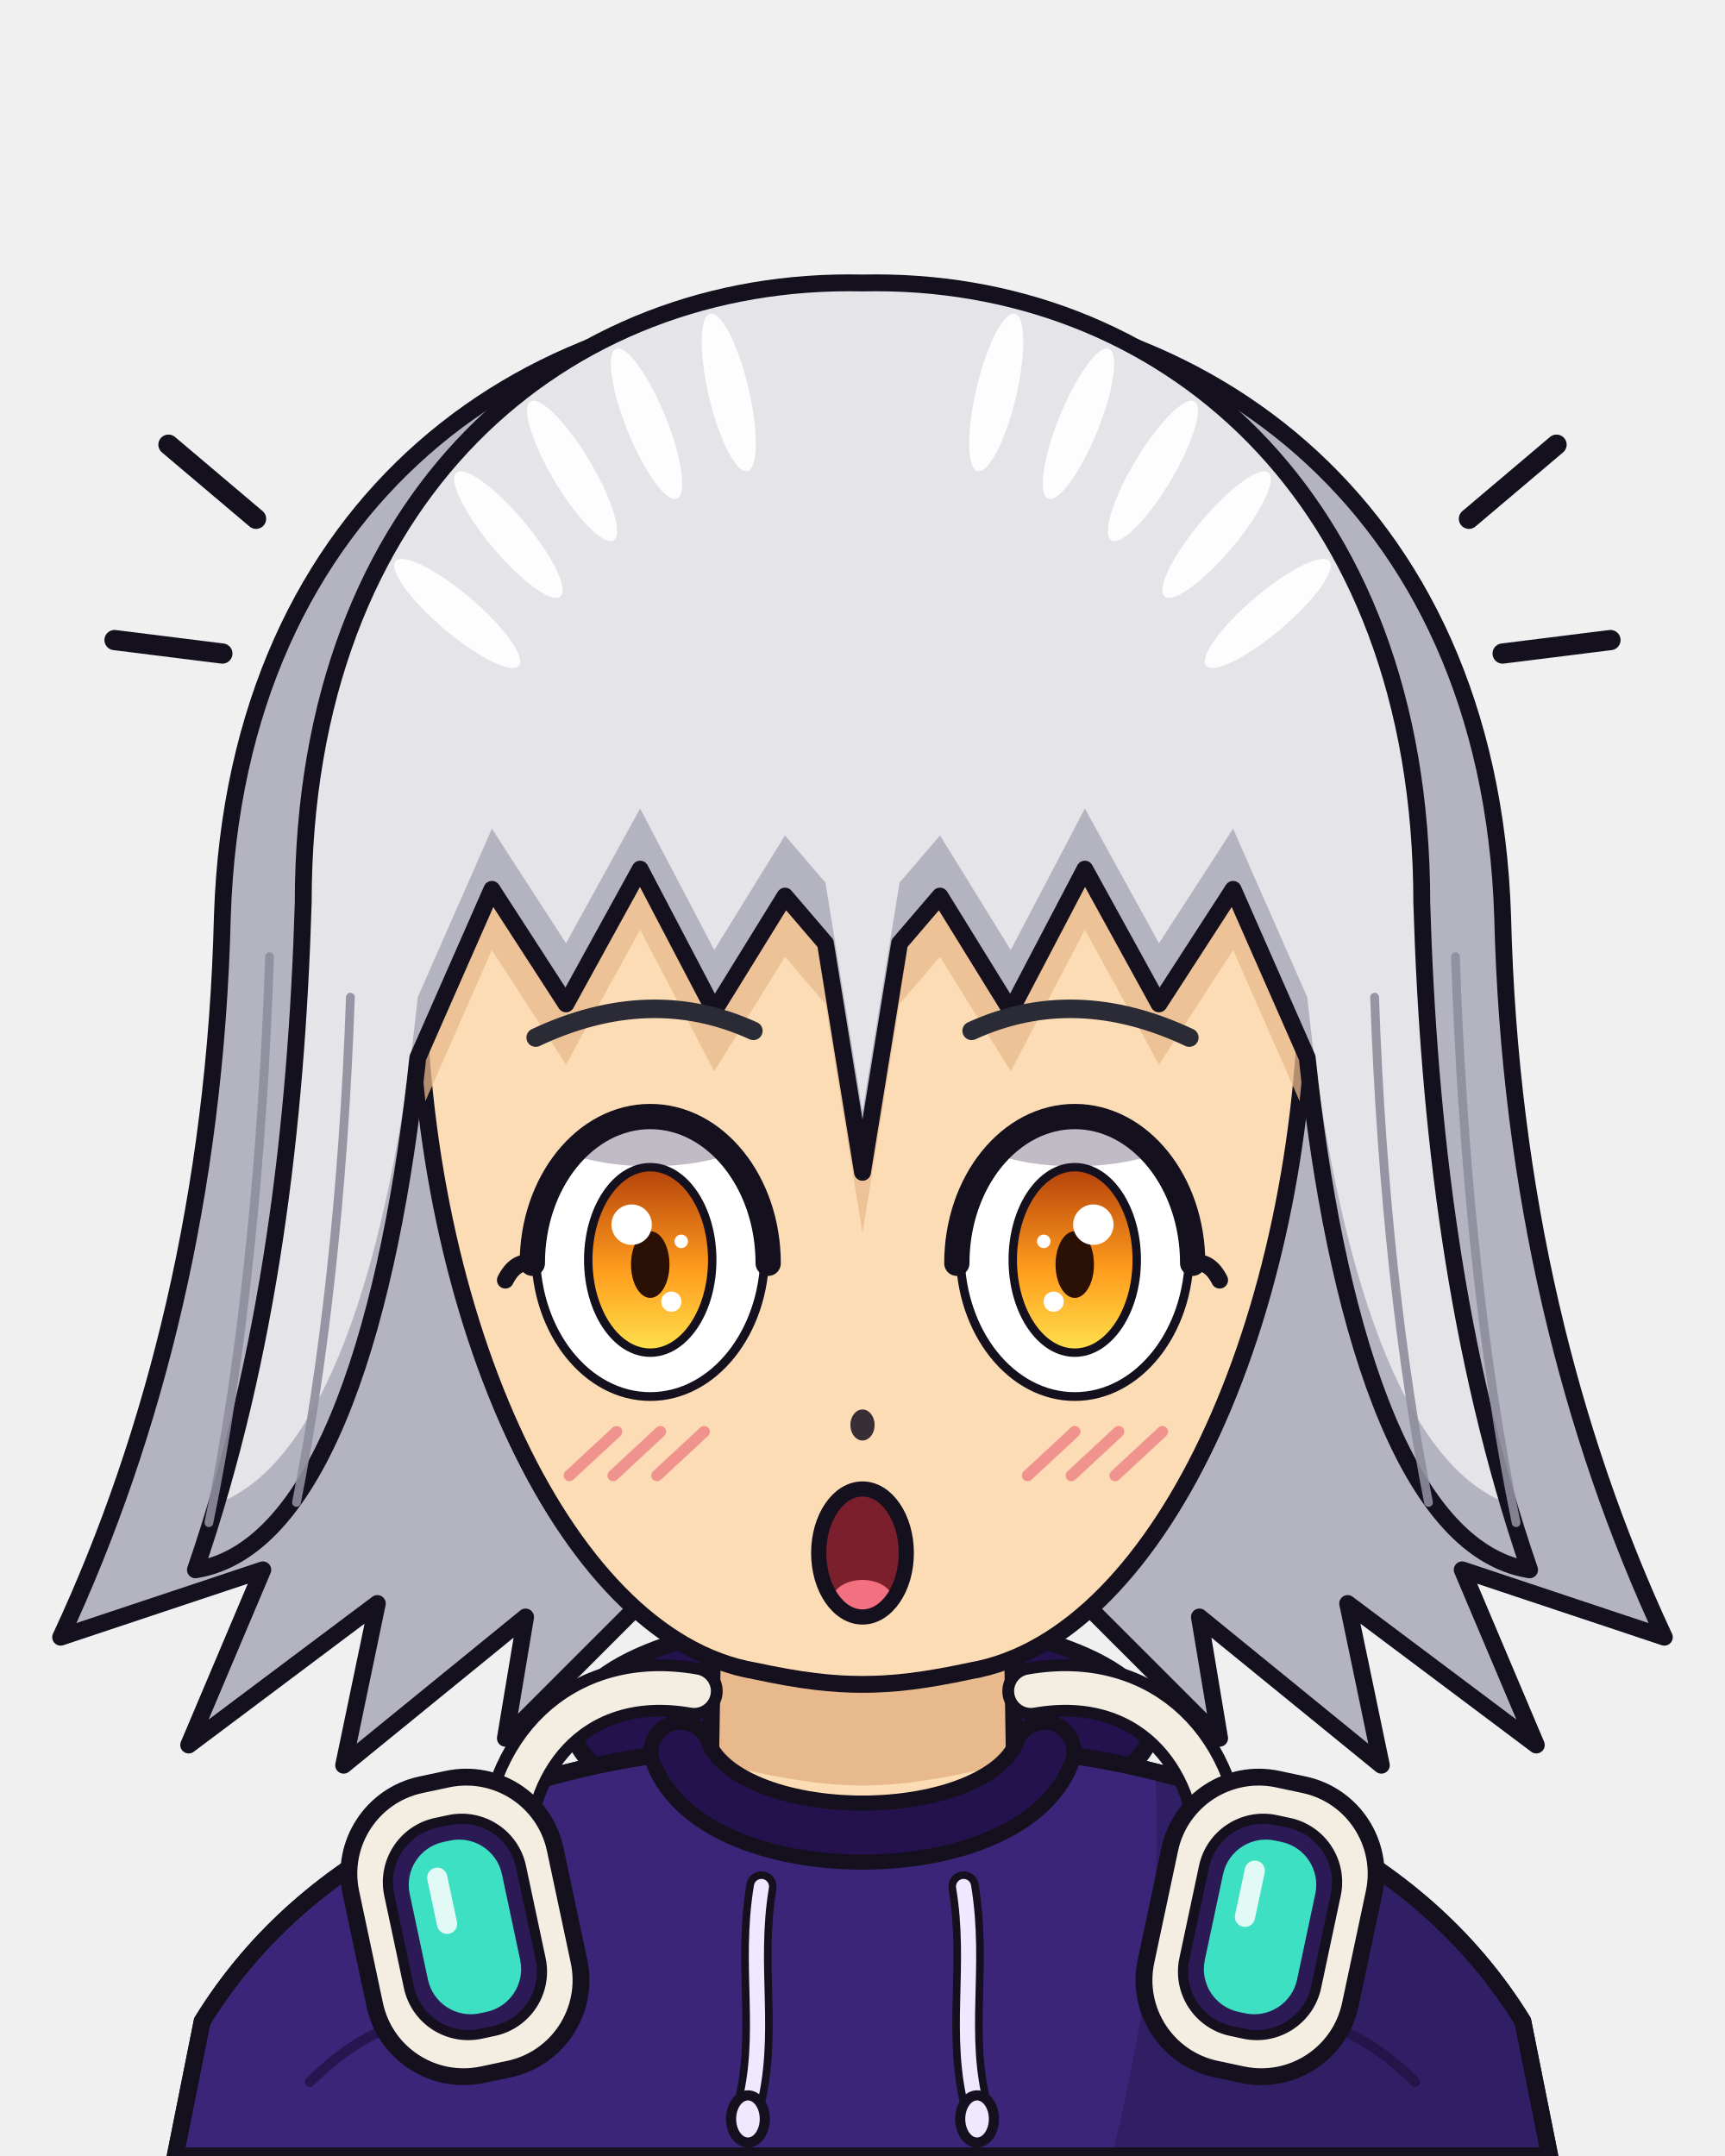
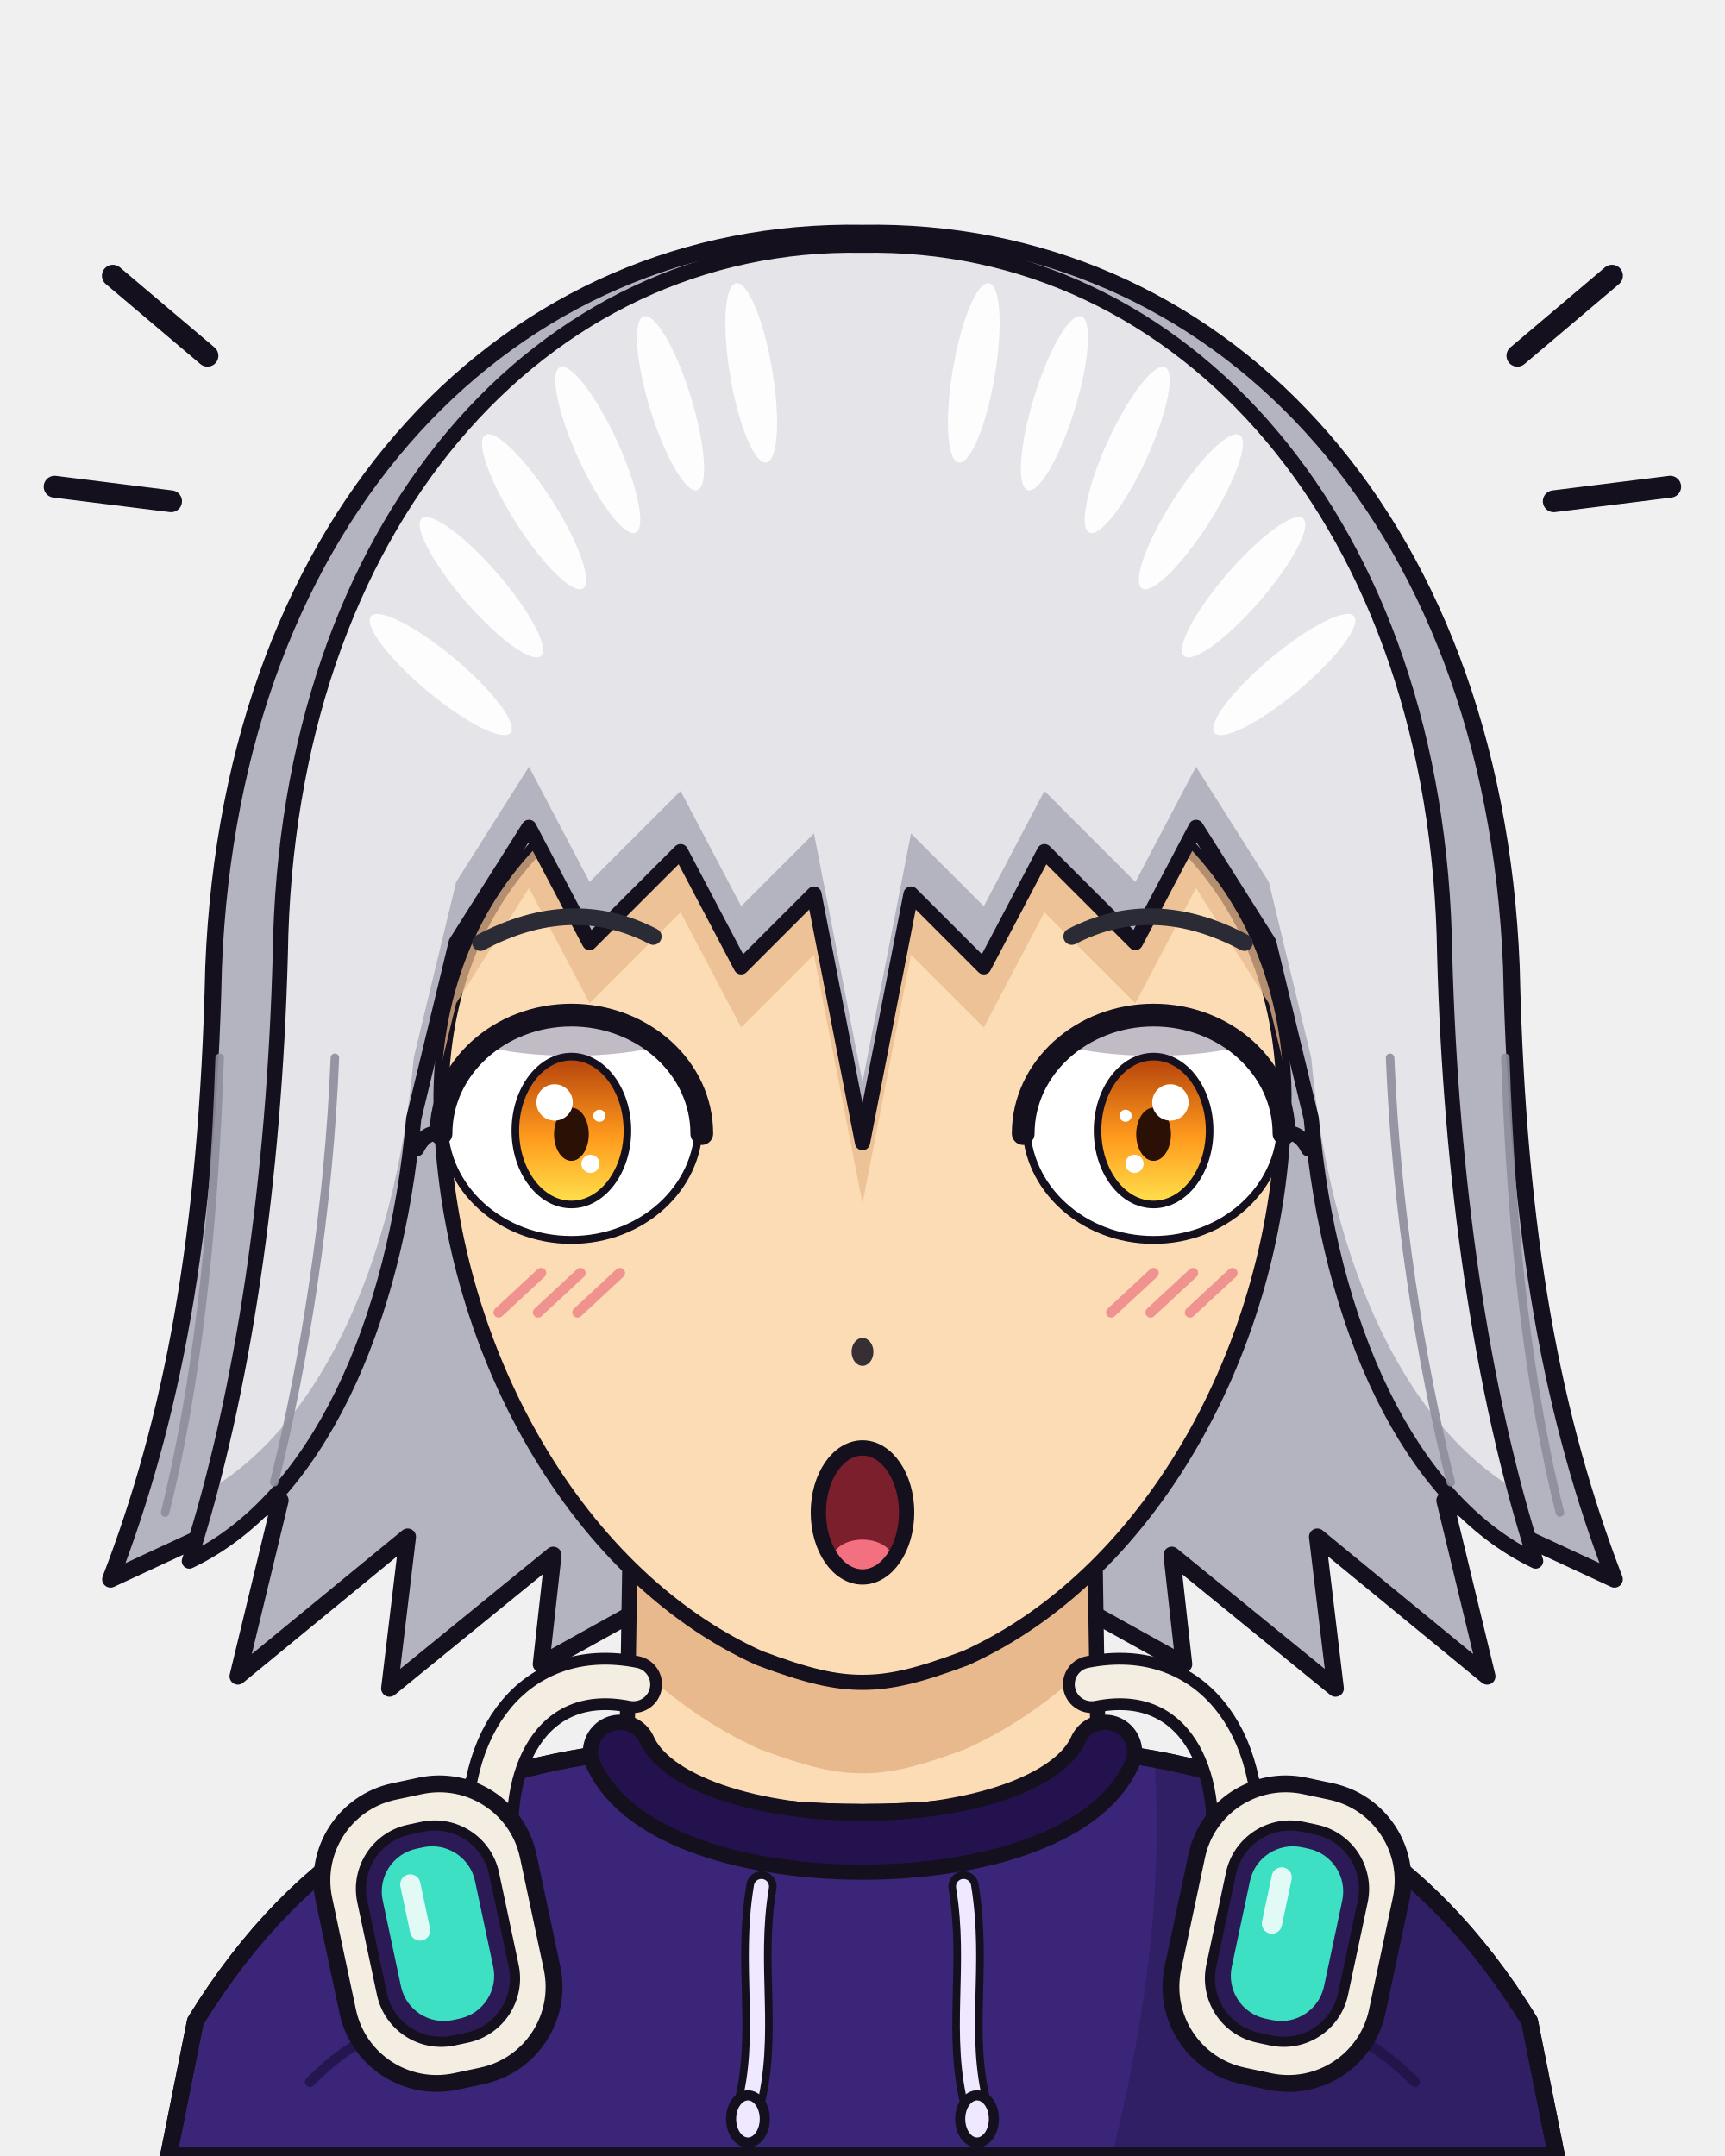
<svg xmlns="http://www.w3.org/2000/svg" viewBox="0 0 512 640" width="512" height="640">
  <defs>
    <linearGradient id="xig" x1="0" y1="0" x2="0" y2="1">
      <stop offset="0" stop-color="#b4420b" />
      <stop offset="0.55" stop-color="#ff9b1d" />
      <stop offset="1" stop-color="#ffe24d" />
    </linearGradient>
    <clipPath id="xface">
-       <path d="M256 118 C182 118 126 164 124 248 C123 352 166 452 224 462 C238 465 247 466 256 466 C265 466 274 465 288 462 C346 452 389 352 388 248 C386 164 330 118 256 118 Z" />
+       <path d="M256 190 C176 190 118 236 117 312 C117 392 160 470 222 498 C238 504 247 506 256 506 C265 506 274 504 290 498 C352 470 395 392 395 312 C394 236 336 190 256 190 Z" />
    </clipPath>
    <clipPath id="xneck">
-       <path d="M212 420 L210 548 L302 548 L300 420Z" />
+       <path d="M180 420 L178 548 L334 548 L332 420Z" />
    </clipPath>
  </defs>
-   <g transform="translate(0 34)">
-     <path d="M256 56 C158 52 70 114 66 238 C64 320 46 392 18 452 L78 432 L56 484 L112 442 L102 490 L156 446 L150 482 L196 436 L256 424 L316 436 L362 482 L356 446 L410 490 L400 442 L456 484 L434 432 L494 452 C466 392 448 320 446 238 C442 114 354 52 256 56 Z" fill="#b4b4c0" stroke="#15101d" stroke-width="5" stroke-linejoin="round" stroke-linecap="round" />
+   <g transform="translate(25.6 44) scale(0.9)">
+     <path d="M256 28 C140 26 48 120 42 270 C40 360 28 420 8 472 L64 446 L50 504 L106 458 L100 508 L154 464 L150 500 L204 470 L256 452 L308 470 L362 500 L358 464 L412 508 L406 458 L462 504 L448 446 L504 472 C484 420 472 360 470 270 C464 120 372 26 256 28 Z" fill="#b4b4c0" stroke="#15101d" stroke-width="5.5" stroke-linejoin="round" stroke-linecap="round" />
  </g>
-   <ellipse cx="256" cy="512" rx="86" ry="32" fill="#24124f" stroke="#15101d" stroke-width="5" />
-   <g transform="translate(0 34)">
-     <path d="M212 420 L210 548 L302 548 L300 420Z" fill="#fbdcb4" />
+   <g transform="translate(25.6 44) scale(0.9)">
+     <path d="M180 420 L178 548 L334 548 L332 420Z" fill="#fbdcb4" />
    <g clip-path="url(#xneck)">
-       <path d="M256 118 C182 118 126 164 124 248 C123 352 166 452 224 462 C238 465 247 466 256 466 C265 466 274 465 288 462 C346 452 389 352 388 248 C386 164 330 118 256 118 Z" transform="translate(0 30)" fill="#e8b98c" />
+       <path d="M256 190 C176 190 118 236 117 312 C117 392 160 470 222 498 C238 504 247 506 256 506 C265 506 274 504 290 498 C352 470 395 392 395 312 C394 236 336 190 256 190 Z" transform="translate(0 30)" fill="#e8b98c" />
    </g>
-     <path d="M212 420 L210 548 M300 420 L302 548" fill="none" stroke="#15101d" stroke-width="5" stroke-linejoin="round" stroke-linecap="round" />
+     <path d="M180 420 L178 548 M332 420 L334 548" fill="none" stroke="#15101d" stroke-width="5" stroke-linejoin="round" stroke-linecap="round" />
  </g>
  <clipPath id="xbd">
-     <path d="M202 520 C150 526 92 548 60 600 L52 640 L460 640 L452 600 C420 548 362 526 310 520 C298 544 214 544 202 520Z" />
+     <path d="M184 520 C132 526 90 548 58 600 L50 640 L462 640 L454 600 C422 548 380 526 328 520 C316 544 196 544 184 520Z" />
  </clipPath>
-   <path d="M202 520 C150 526 92 548 60 600 L52 640 L460 640 L452 600 C420 548 362 526 310 520 C298 544 214 544 202 520Z" fill="#3a2578" stroke="#15101d" stroke-width="5" stroke-linejoin="round" stroke-linecap="round" />
+   <path d="M184 520 C132 526 90 548 58 600 L50 640 L462 640 L454 600 C422 548 380 526 328 520 C316 544 196 544 184 520Z" fill="#3a2578" stroke="#15101d" stroke-width="5" stroke-linejoin="round" stroke-linecap="round" />
  <g clip-path="url(#xbd)">
    <path d="M340 500 L520 500 L520 640 L330 640 Q350 560 340 500Z" fill="#000" opacity="0.16" />
  </g>
  <path d="M92 618 Q120 590 150 604 M420 618 Q392 590 362 604" fill="none" stroke="#1d0f3e" stroke-width="3" stroke-linejoin="round" stroke-linecap="round" opacity="0.7" />
-   <path d="M202 520 C150 526 92 548 60 600 L52 640 L460 640 L452 600 C420 548 362 526 310 520 C298 544 214 544 202 520Z" fill="none" stroke="#15101d" stroke-width="5" stroke-linejoin="round" stroke-linecap="round" />
-   <path d="M150 552 C150 520 172 496 206 502" fill="none" stroke="#15101d" stroke-width="17" stroke-linejoin="round" stroke-linecap="round" />
-   <path d="M150 552 C150 520 172 496 206 502" fill="none" stroke="#f4eee2" stroke-width="10" stroke-linejoin="round" stroke-linecap="round" />
+   <path d="M184 520 C132 526 90 548 58 600 L50 640 L462 640 L454 600 C422 548 380 526 328 520 C316 544 196 544 184 520Z" fill="none" stroke="#15101d" stroke-width="5" stroke-linejoin="round" stroke-linecap="round" />
+   <path d="M146 552 C142 520 158 494 188 500" fill="none" stroke="#15101d" stroke-width="17" stroke-linejoin="round" stroke-linecap="round" />
+   <path d="M146 552 C142 520 158 494 188 500" fill="none" stroke="#f4eee2" stroke-width="10" stroke-linejoin="round" stroke-linecap="round" />
  <g transform="translate(512 0) scale(-1 1)">
-     <path d="M150 552 C150 520 172 496 206 502" fill="none" stroke="#15101d" stroke-width="17" stroke-linejoin="round" stroke-linecap="round" />
-     <path d="M150 552 C150 520 172 496 206 502" fill="none" stroke="#f4eee2" stroke-width="10" stroke-linejoin="round" stroke-linecap="round" />
+     <path d="M146 552 C142 520 158 494 188 500" fill="none" stroke="#15101d" stroke-width="17" stroke-linejoin="round" stroke-linecap="round" />
+     <path d="M146 552 C142 520 158 494 188 500" fill="none" stroke="#f4eee2" stroke-width="10" stroke-linejoin="round" stroke-linecap="round" />
  </g>
-   <path d="M202 520 C214 552 298 552 310 520" fill="none" stroke="#15101d" stroke-width="22" stroke-linecap="round" />
-   <path d="M202 520 C214 552 298 552 310 520" fill="none" stroke="#24124f" stroke-width="13" stroke-linecap="round" />
+   <path d="M184 520 C200 556 312 556 328 520" fill="none" stroke="#15101d" stroke-width="22" stroke-linecap="round" />
+   <path d="M184 520 C200 556 312 556 328 520" fill="none" stroke="#24124f" stroke-width="13" stroke-linecap="round" />
  <path d="M226 560 C222 584 228 604 222 626" fill="none" stroke="#15101d" stroke-width="9" stroke-linejoin="round" stroke-linecap="round" />
  <path d="M226 560 C222 584 228 604 222 626" fill="none" stroke="#efe8ff" stroke-width="4.5" stroke-linejoin="round" stroke-linecap="round" />
  <path d="M286 560 C290 584 284 604 290 626" fill="none" stroke="#15101d" stroke-width="9" stroke-linejoin="round" stroke-linecap="round" />
  <path d="M286 560 C290 584 284 604 290 626" fill="none" stroke="#efe8ff" stroke-width="4.5" stroke-linejoin="round" stroke-linecap="round" />
  <ellipse cx="222" cy="629" rx="5" ry="7" fill="#efe8ff" stroke="#15101d" stroke-width="3" />
  <ellipse cx="290" cy="629" rx="5" ry="7" fill="#efe8ff" stroke="#15101d" stroke-width="3" />
-   <g transform="translate(138 572) rotate(-12)">
+   <g transform="translate(130 574) rotate(-12)">
    <rect x="-31" y="-44" width="62" height="88" rx="27" fill="#f4eee2" stroke="#15101d" stroke-width="5" />
    <rect x="-20" y="-32" width="40" height="64" rx="18" fill="#2b1a55" stroke="#15101d" stroke-width="3" />
    <rect x="-14" y="-26" width="28" height="52" rx="13" fill="#3de0c2" />
    <rect x="-8" y="-19" width="6" height="20" rx="3" fill="#fff" opacity="0.85" />
  </g>
-   <g transform="translate(374 572) rotate(12)">
+   <g transform="translate(382 574) rotate(12)">
    <rect x="-31" y="-44" width="62" height="88" rx="27" fill="#f4eee2" stroke="#15101d" stroke-width="5" />
    <rect x="-20" y="-32" width="40" height="64" rx="18" fill="#2b1a55" stroke="#15101d" stroke-width="3" />
    <rect x="-14" y="-26" width="28" height="52" rx="13" fill="#3de0c2" />
    <rect x="-8" y="-19" width="6" height="20" rx="3" fill="#fff" opacity="0.85" />
  </g>
-   <g transform="translate(0 34)">
-     <path d="M256 118 C182 118 126 164 124 248 C123 352 166 452 224 462 C238 465 247 466 256 466 C265 466 274 465 288 462 C346 452 389 352 388 248 C386 164 330 118 256 118 Z" fill="#fbdcb4" stroke="#15101d" stroke-width="5" stroke-linejoin="round" stroke-linecap="round" />
+   <g transform="translate(25.6 44) scale(0.9)">
+     <path d="M256 190 C176 190 118 236 117 312 C117 392 160 470 222 498 C238 504 247 506 256 506 C265 506 274 504 290 498 C352 470 395 392 395 312 C394 236 336 190 256 190 Z" fill="#fbdcb4" stroke="#15101d" stroke-width="5" stroke-linejoin="round" stroke-linecap="round" />
    <g clip-path="url(#xface)">
-       <path d="M256 50 C168 48 90 112 90 234 C88 300 80 368 58 432 C96 426 116 356 124 280 L146 230 L168 264 L190 224 L212 266 L233 232 L245 246 L256 314 L267 246 L279 232 L300 266 L322 224 L344 264 L366 230 L388 280 C396 356 416 426 454 432 C432 368 424 300 422 234 C422 112 344 48 256 50 Z" transform="translate(0 18)" fill="#e8b98c" opacity="0.75" />
+       <path d="M256 32 C150 30 66 124 64 266 C62 340 52 410 34 466 C76 446 102 388 108 320 L122 262 L146 224 L166 262 L196 232 L216 270 L240 246 L256 328 L272 246 L296 270 L316 232 L346 262 L366 224 L390 262 L404 320 C410 388 436 446 478 466 C460 410 450 340 448 266 C446 124 362 30 256 32 Z" transform="translate(0 20)" fill="#e8b98c" opacity="0.75" />
    </g>
-     <path d="M169 404 l14 -13" fill="none" stroke="#ee8b8b" stroke-width="3.4" stroke-linejoin="round" stroke-linecap="round" opacity="0.9" />
-     <path d="M182 404 l14 -13" fill="none" stroke="#ee8b8b" stroke-width="3.4" stroke-linejoin="round" stroke-linecap="round" opacity="0.9" />
-     <path d="M195 404 l14 -13" fill="none" stroke="#ee8b8b" stroke-width="3.4" stroke-linejoin="round" stroke-linecap="round" opacity="0.9" />
-     <path d="M305 404 l14 -13" fill="none" stroke="#ee8b8b" stroke-width="3.4" stroke-linejoin="round" stroke-linecap="round" opacity="0.9" />
-     <path d="M318 404 l14 -13" fill="none" stroke="#ee8b8b" stroke-width="3.4" stroke-linejoin="round" stroke-linecap="round" opacity="0.9" />
-     <path d="M331 404 l14 -13" fill="none" stroke="#ee8b8b" stroke-width="3.4" stroke-linejoin="round" stroke-linecap="round" opacity="0.9" />
-     <g transform="translate(256 419) scale(1)">
+     <path d="M136 384 l14 -13" fill="none" stroke="#ee8b8b" stroke-width="3.4" stroke-linejoin="round" stroke-linecap="round" opacity="0.9" />
+     <path d="M149 384 l14 -13" fill="none" stroke="#ee8b8b" stroke-width="3.4" stroke-linejoin="round" stroke-linecap="round" opacity="0.9" />
+     <path d="M162 384 l14 -13" fill="none" stroke="#ee8b8b" stroke-width="3.4" stroke-linejoin="round" stroke-linecap="round" opacity="0.9" />
+     <path d="M338 384 l14 -13" fill="none" stroke="#ee8b8b" stroke-width="3.4" stroke-linejoin="round" stroke-linecap="round" opacity="0.9" />
+     <path d="M351 384 l14 -13" fill="none" stroke="#ee8b8b" stroke-width="3.4" stroke-linejoin="round" stroke-linecap="round" opacity="0.9" />
+     <path d="M364 384 l14 -13" fill="none" stroke="#ee8b8b" stroke-width="3.4" stroke-linejoin="round" stroke-linecap="round" opacity="0.9" />
+     <g transform="translate(256 441) scale(1.12)">
      <clipPath id="xmc">
        <ellipse cx="0" cy="8" rx="13" ry="19" />
      </clipPath>
      <ellipse cx="0" cy="8" rx="13" ry="19" fill="#7a1f2b" />
      <g clip-path="url(#xmc)">
        <ellipse cx="0" cy="22" rx="9" ry="6" fill="#f2707f" />
      </g>
      <ellipse cx="0" cy="8" rx="13" ry="19" fill="none" stroke="#15101d" stroke-width="4.5" />
    </g>
-     <ellipse cx="256" cy="389" rx="3.6" ry="4.6" fill="#15101d" opacity="0.85" />
-     <g transform="translate(193 338)">
+     <ellipse cx="256" cy="397" rx="3.6" ry="4.6" fill="#15101d" opacity="0.85" />
+     <g transform="translate(160 322)">
      <clipPath id="xLel">
-         <ellipse cx="0" cy="0" rx="34" ry="42.56" />
+         <ellipse cx="0" cy="0" rx="42" ry="38.08" />
      </clipPath>
      <clipPath id="xLel2">
-         <ellipse cx="0" cy="0" rx="37" ry="45.56" />
+         <ellipse cx="0" cy="0" rx="45" ry="41.08" />
      </clipPath>
      <g clip-path="url(#xLel)">
-         <rect x="-38" y="-46.56" width="76" height="93.12" fill="#fff" />
+         <rect x="-46" y="-42.08" width="92" height="84.16" fill="#fff" />
        <g transform="translate(0 2)">
-           <ellipse cx="0" cy="0" rx="18.401" ry="27.528" fill="url(#xig)" stroke="#15101d" stroke-width="2.5" />
-           <ellipse cx="0" cy="1.376" rx="5.704" ry="9.899" fill="#2a1005" />
-           <circle cx="-5.52" cy="-10.461" r="6" fill="#fff" />
-           <circle cx="6.256" cy="12.388" r="3" fill="#fff" />
-           <circle cx="9.2" cy="-5.506" r="2" fill="#fff" />
+           <ellipse cx="0" cy="0" rx="18.48" ry="24.394" fill="url(#xig)" stroke="#15101d" stroke-width="2.5" />
+           <ellipse cx="0" cy="1.22" rx="5.729" ry="8.772" fill="#2a1005" />
+           <circle cx="-5.544" cy="-9.27" r="6" fill="#fff" />
+           <circle cx="6.283" cy="10.977" r="3" fill="#fff" />
+           <circle cx="9.24" cy="-4.879" r="2" fill="#fff" />
        </g>
-         <ellipse cx="0" cy="-38.56" rx="34" ry="12.768" fill="#1b0b2e" opacity="0.28" />
+         <ellipse cx="0" cy="-34.08" rx="42" ry="11.424" fill="#1b0b2e" opacity="0.28" />
      </g>
      <g>
-         <ellipse cx="0" cy="0" rx="34" ry="42.56" fill="none" stroke="#15101d" stroke-width="2.6" />
+         <ellipse cx="0" cy="0" rx="42" ry="38.08" fill="none" stroke="#15101d" stroke-width="2.6" />
      </g>
-       <path d="M-35 3 A35 43.56 0 0 1 35 3" fill="none" stroke="#15101d" stroke-width="7.5" stroke-linejoin="round" stroke-linecap="round" />
-       <path d="M-35 3 Q-40 2 -43 8" fill="none" stroke="#15101d" stroke-width="5" stroke-linejoin="round" stroke-linecap="round" />
+       <path d="M-43 3 A43 39.08 0 0 1 43 3" fill="none" stroke="#15101d" stroke-width="7.5" stroke-linejoin="round" stroke-linecap="round" />
+       <path d="M-43 3 Q-48 2 -51 8" fill="none" stroke="#15101d" stroke-width="5" stroke-linejoin="round" stroke-linecap="round" />
    </g>
-     <g transform="translate(319 338) scale(-1 1)">
+     <g transform="translate(352 322) scale(-1 1)">
      <clipPath id="xRel">
-         <ellipse cx="0" cy="0" rx="34" ry="42.56" />
+         <ellipse cx="0" cy="0" rx="42" ry="38.08" />
      </clipPath>
      <clipPath id="xRel2">
-         <ellipse cx="0" cy="0" rx="37" ry="45.56" />
+         <ellipse cx="0" cy="0" rx="45" ry="41.08" />
      </clipPath>
      <g clip-path="url(#xRel)">
-         <rect x="-38" y="-46.56" width="76" height="93.12" fill="#fff" />
+         <rect x="-46" y="-42.08" width="92" height="84.16" fill="#fff" />
        <g transform="translate(0 2)">
-           <ellipse cx="0" cy="0" rx="18.401" ry="27.528" fill="url(#xig)" stroke="#15101d" stroke-width="2.5" />
-           <ellipse cx="0" cy="1.376" rx="5.704" ry="9.899" fill="#2a1005" />
-           <circle cx="-5.52" cy="-10.461" r="6" fill="#fff" />
-           <circle cx="6.256" cy="12.388" r="3" fill="#fff" />
-           <circle cx="9.2" cy="-5.506" r="2" fill="#fff" />
+           <ellipse cx="0" cy="0" rx="18.48" ry="24.394" fill="url(#xig)" stroke="#15101d" stroke-width="2.5" />
+           <ellipse cx="0" cy="1.22" rx="5.729" ry="8.772" fill="#2a1005" />
+           <circle cx="-5.544" cy="-9.27" r="6" fill="#fff" />
+           <circle cx="6.283" cy="10.977" r="3" fill="#fff" />
+           <circle cx="9.24" cy="-4.879" r="2" fill="#fff" />
        </g>
-         <ellipse cx="0" cy="-38.56" rx="34" ry="12.768" fill="#1b0b2e" opacity="0.28" />
+         <ellipse cx="0" cy="-34.08" rx="42" ry="11.424" fill="#1b0b2e" opacity="0.28" />
      </g>
      <g>
-         <ellipse cx="0" cy="0" rx="34" ry="42.56" fill="none" stroke="#15101d" stroke-width="2.6" />
+         <ellipse cx="0" cy="0" rx="42" ry="38.08" fill="none" stroke="#15101d" stroke-width="2.6" />
      </g>
-       <path d="M-35 3 A35 43.56 0 0 1 35 3" fill="none" stroke="#15101d" stroke-width="7.5" stroke-linejoin="round" stroke-linecap="round" />
-       <path d="M-35 3 Q-40 2 -43 8" fill="none" stroke="#15101d" stroke-width="5" stroke-linejoin="round" stroke-linecap="round" />
+       <path d="M-43 3 A43 39.08 0 0 1 43 3" fill="none" stroke="#15101d" stroke-width="7.5" stroke-linejoin="round" stroke-linecap="round" />
+       <path d="M-43 3 Q-48 2 -51 8" fill="none" stroke="#15101d" stroke-width="5" stroke-linejoin="round" stroke-linecap="round" />
    </g>
    <clipPath id="xcap">
-       <path d="M256 50 C168 48 90 112 90 234 C88 300 80 368 58 432 C96 426 116 356 124 280 L146 230 L168 264 L190 224 L212 266 L233 232 L245 246 L256 314 L267 246 L279 232 L300 266 L322 224 L344 264 L366 230 L388 280 C396 356 416 426 454 432 C432 368 424 300 422 234 C422 112 344 48 256 50 Z" />
+       <path d="M256 32 C150 30 66 124 64 266 C62 340 52 410 34 466 C76 446 102 388 108 320 L122 262 L146 224 L166 262 L196 232 L216 270 L240 246 L256 328 L272 246 L296 270 L316 232 L346 262 L366 224 L390 262 L404 320 C410 388 436 446 478 466 C460 410 450 340 448 266 C446 124 362 30 256 32 Z" />
    </clipPath>
-     <path d="M256 50 C168 48 90 112 90 234 C88 300 80 368 58 432 C96 426 116 356 124 280 L146 230 L168 264 L190 224 L212 266 L233 232 L245 246 L256 314 L267 246 L279 232 L300 266 L322 224 L344 264 L366 230 L388 280 C396 356 416 426 454 432 C432 368 424 300 422 234 C422 112 344 48 256 50 Z" fill="#b4b4c0" />
+     <path d="M256 32 C150 30 66 124 64 266 C62 340 52 410 34 466 C76 446 102 388 108 320 L122 262 L146 224 L166 262 L196 232 L216 270 L240 246 L256 328 L272 246 L296 270 L316 232 L346 262 L366 224 L390 262 L404 320 C410 388 436 446 478 466 C460 410 450 340 448 266 C446 124 362 30 256 32 Z" fill="#b4b4c0" />
    <g clip-path="url(#xcap)">
-       <path d="M256 50 C168 48 90 112 90 234 C88 300 80 368 58 432 C96 426 116 356 124 280 L146 230 L168 264 L190 224 L212 266 L233 232 L245 246 L256 314 L267 246 L279 232 L300 266 L322 224 L344 264 L366 230 L388 280 C396 356 416 426 454 432 C432 368 424 300 422 234 C422 112 344 48 256 50 Z" transform="translate(0 -18)" fill="#e4e4e9" />
+       <path d="M256 32 C150 30 66 124 64 266 C62 340 52 410 34 466 C76 446 102 388 108 320 L122 262 L146 224 L166 262 L196 232 L216 270 L240 246 L256 328 L272 246 L296 270 L316 232 L346 262 L366 224 L390 262 L404 320 C410 388 436 446 478 466 C460 410 450 340 448 266 C446 124 362 30 256 32 Z" transform="translate(0 -20)" fill="#e4e4e9" />
    </g>
-     <path d="M256 50 C168 48 90 112 90 234 C88 300 80 368 58 432 C96 426 116 356 124 280 L146 230 L168 264 L190 224 L212 266 L233 232 L245 246 L256 314 L267 246 L279 232 L300 266 L322 224 L344 264 L366 230 L388 280 C396 356 416 426 454 432 C432 368 424 300 422 234 C422 112 344 48 256 50 Z" fill="none" stroke="#15101d" stroke-width="5" stroke-linejoin="round" stroke-linecap="round" />
-     <path d="M80 250 C78 310 72 370 62 418 M104 262 C102 320 96 372 88 412" fill="none" stroke="#8d8d9c" stroke-width="2.6" stroke-linejoin="round" stroke-linecap="round" opacity="0.9" />
+     <path d="M256 32 C150 30 66 124 64 266 C62 340 52 410 34 466 C76 446 102 388 108 320 L122 262 L146 224 L166 262 L196 232 L216 270 L240 246 L256 328 L272 246 L296 270 L316 232 L346 262 L366 224 L390 262 L404 320 C410 388 436 446 478 466 C460 410 450 340 448 266 C446 124 362 30 256 32 Z" fill="none" stroke="#15101d" stroke-width="5" stroke-linejoin="round" stroke-linecap="round" />
+     <path d="M44 300 C42 360 36 410 26 450 M82 300 C80 350 72 400 62 440" fill="none" stroke="#8d8d9c" stroke-width="2.8" stroke-linejoin="round" stroke-linecap="round" opacity="0.9" />
    <g transform="translate(512 0) scale(-1 1)">
-       <path d="M80 250 C78 310 72 370 62 418 M104 262 C102 320 96 372 88 412" fill="none" stroke="#8d8d9c" stroke-width="2.6" stroke-linejoin="round" stroke-linecap="round" opacity="0.9" />
+       <path d="M44 300 C42 360 36 410 26 450 M82 300 C80 350 72 400 62 440" fill="none" stroke="#8d8d9c" stroke-width="2.8" stroke-linejoin="round" stroke-linecap="round" opacity="0.9" />
    </g>
-     <ellipse cx="216.3" cy="82.5" rx="6" ry="24" transform="rotate(-193.3 216.3 82.5)" fill="#ffffff" opacity="0.92" />
-     <ellipse cx="191.9" cy="91.8" rx="6" ry="24" transform="rotate(-202.1 191.9 91.8)" fill="#ffffff" opacity="0.92" />
-     <ellipse cx="169.8" cy="105.8" rx="6" ry="24" transform="rotate(-210.9 169.8 105.8)" fill="#ffffff" opacity="0.92" />
-     <ellipse cx="150.9" cy="124.7" rx="6" ry="24" transform="rotate(-220.0 150.9 124.7)" fill="#ffffff" opacity="0.92" />
-     <ellipse cx="135.7" cy="148.1" rx="6" ry="24" transform="rotate(-229.7 135.7 148.1)" fill="#ffffff" opacity="0.92" />
+     <ellipse cx="219.3" cy="74.1" rx="7" ry="30" transform="rotate(-189.6 219.3 74.1)" fill="#ffffff" opacity="0.92" />
+     <ellipse cx="192.7" cy="84.1" rx="7" ry="30" transform="rotate(-197.1 192.7 84.1)" fill="#ffffff" opacity="0.92" />
+     <ellipse cx="168.7" cy="99.5" rx="7" ry="30" transform="rotate(-204.6 168.7 99.5)" fill="#ffffff" opacity="0.92" />
+     <ellipse cx="147.7" cy="119.9" rx="7" ry="30" transform="rotate(-212.5 147.7 119.9)" fill="#ffffff" opacity="0.92" />
+     <ellipse cx="130.3" cy="144.8" rx="7" ry="30" transform="rotate(-220.9 130.3 144.8)" fill="#ffffff" opacity="0.92" />
+     <ellipse cx="116.9" cy="173.6" rx="7" ry="30" transform="rotate(-230.1 116.9 173.6)" fill="#ffffff" opacity="0.92" />
    <g transform="translate(512 0) scale(-1 1)">
-       <ellipse cx="216.3" cy="82.5" rx="6" ry="24" transform="rotate(-193.3 216.3 82.5)" fill="#ffffff" opacity="0.92" />
-       <ellipse cx="191.9" cy="91.8" rx="6" ry="24" transform="rotate(-202.1 191.9 91.8)" fill="#ffffff" opacity="0.92" />
-       <ellipse cx="169.8" cy="105.8" rx="6" ry="24" transform="rotate(-210.9 169.8 105.8)" fill="#ffffff" opacity="0.92" />
-       <ellipse cx="150.9" cy="124.7" rx="6" ry="24" transform="rotate(-220.0 150.9 124.7)" fill="#ffffff" opacity="0.92" />
-       <ellipse cx="135.7" cy="148.1" rx="6" ry="24" transform="rotate(-229.7 135.7 148.1)" fill="#ffffff" opacity="0.92" />
+       <ellipse cx="219.3" cy="74.1" rx="7" ry="30" transform="rotate(-189.6 219.3 74.1)" fill="#ffffff" opacity="0.92" />
+       <ellipse cx="192.7" cy="84.1" rx="7" ry="30" transform="rotate(-197.1 192.7 84.1)" fill="#ffffff" opacity="0.92" />
+       <ellipse cx="168.7" cy="99.5" rx="7" ry="30" transform="rotate(-204.6 168.7 99.5)" fill="#ffffff" opacity="0.92" />
+       <ellipse cx="147.7" cy="119.9" rx="7" ry="30" transform="rotate(-212.5 147.7 119.9)" fill="#ffffff" opacity="0.92" />
+       <ellipse cx="130.3" cy="144.8" rx="7" ry="30" transform="rotate(-220.9 130.3 144.8)" fill="#ffffff" opacity="0.92" />
+       <ellipse cx="116.9" cy="173.6" rx="7" ry="30" transform="rotate(-230.1 116.9 173.6)" fill="#ffffff" opacity="0.92" />
    </g>
-     <g transform="translate(193 338)">
-       <path d="M-34 -64 Q0 -80 30.6 -66" fill="none" stroke="#2b2b36" stroke-width="5.5" stroke-linejoin="round" stroke-linecap="round" />
+     <g transform="translate(160 322)">
+       <path d="M-30 -60 Q0 -76 27 -62" fill="none" stroke="#2b2b36" stroke-width="5.5" stroke-linejoin="round" stroke-linecap="round" />
    </g>
-     <g transform="translate(319 338) scale(-1 1)">
-       <path d="M-34 -64 Q0 -80 30.6 -66" fill="none" stroke="#2b2b36" stroke-width="5.5" stroke-linejoin="round" stroke-linecap="round" />
+     <g transform="translate(352 322) scale(-1 1)">
+       <path d="M-30 -60 Q0 -76 27 -62" fill="none" stroke="#2b2b36" stroke-width="5.5" stroke-linejoin="round" stroke-linecap="round" />
    </g>
+   </g>
+   <g transform="translate(-20.5 -24.0) scale(1.08)">
    <path d="M436 120 L462 98" fill="none" stroke="#15101d" stroke-width="6" stroke-linejoin="round" stroke-linecap="round" />
    <path d="M446 160 L478 156" fill="none" stroke="#15101d" stroke-width="6" stroke-linejoin="round" stroke-linecap="round" />
    <path d="M76 120 L50 98" fill="none" stroke="#15101d" stroke-width="6" stroke-linejoin="round" stroke-linecap="round" />
    <path d="M66 160 L34 156" fill="none" stroke="#15101d" stroke-width="6" stroke-linejoin="round" stroke-linecap="round" />
  </g>
</svg>
